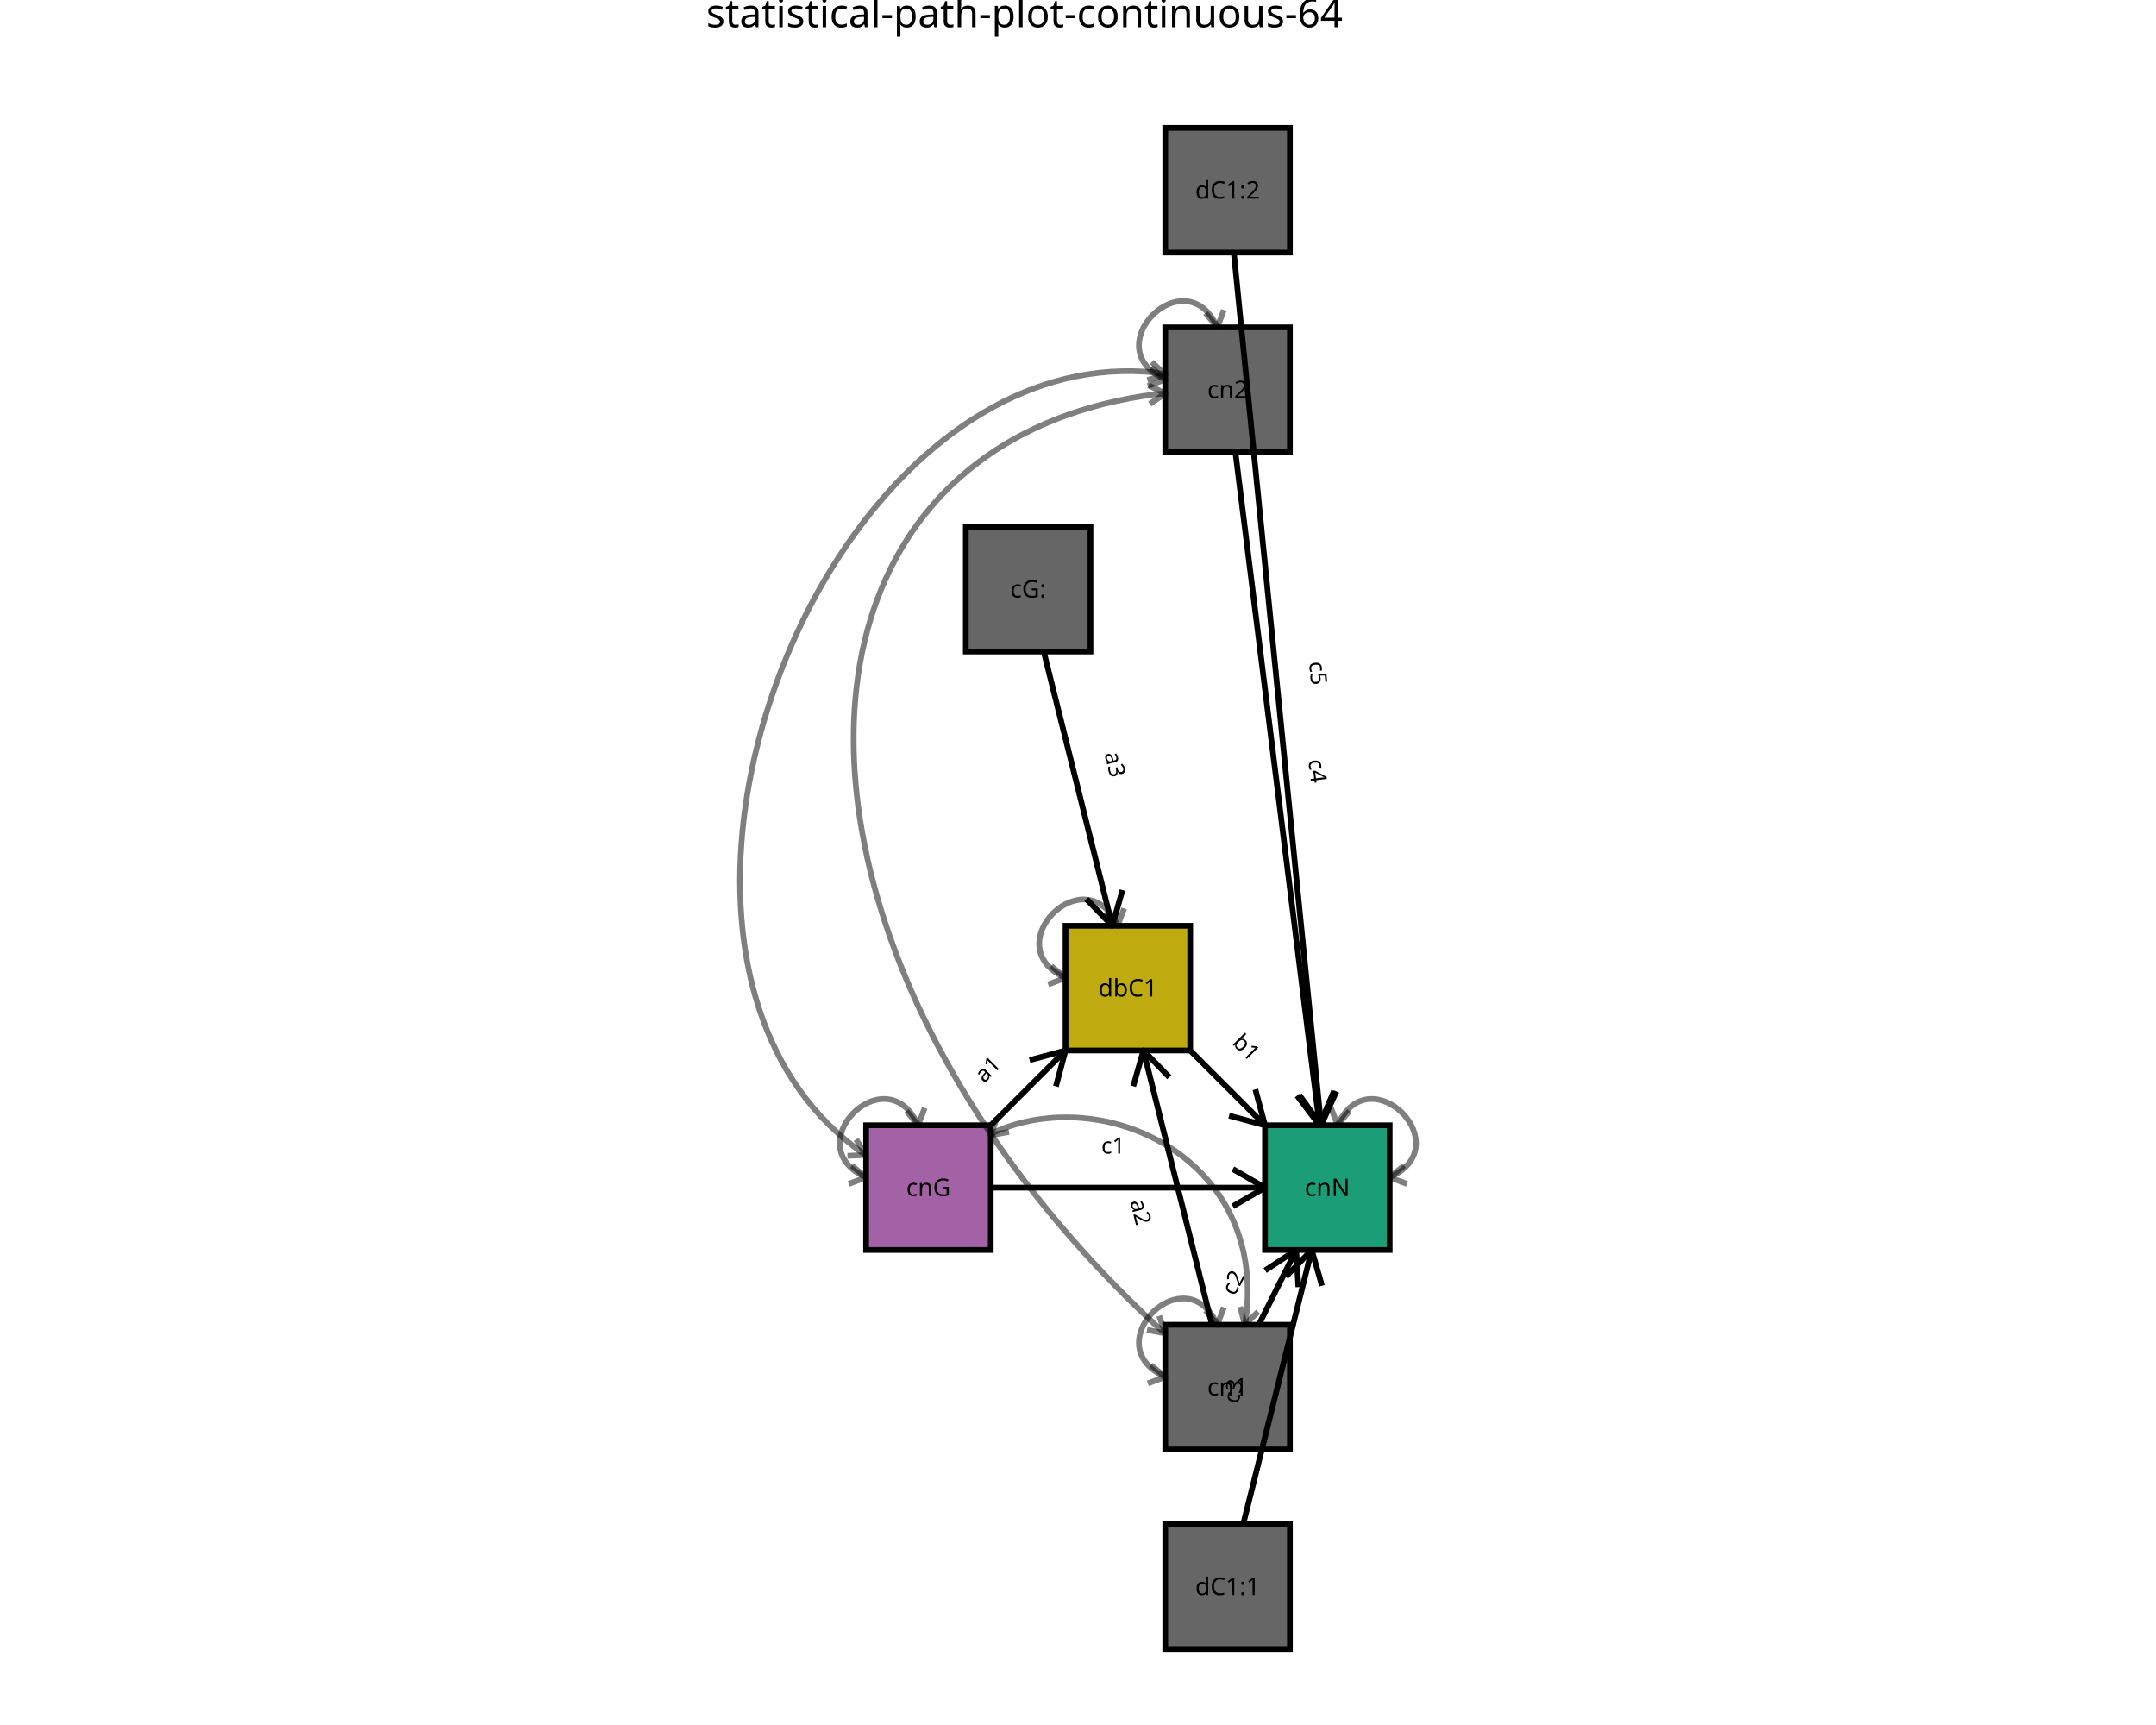
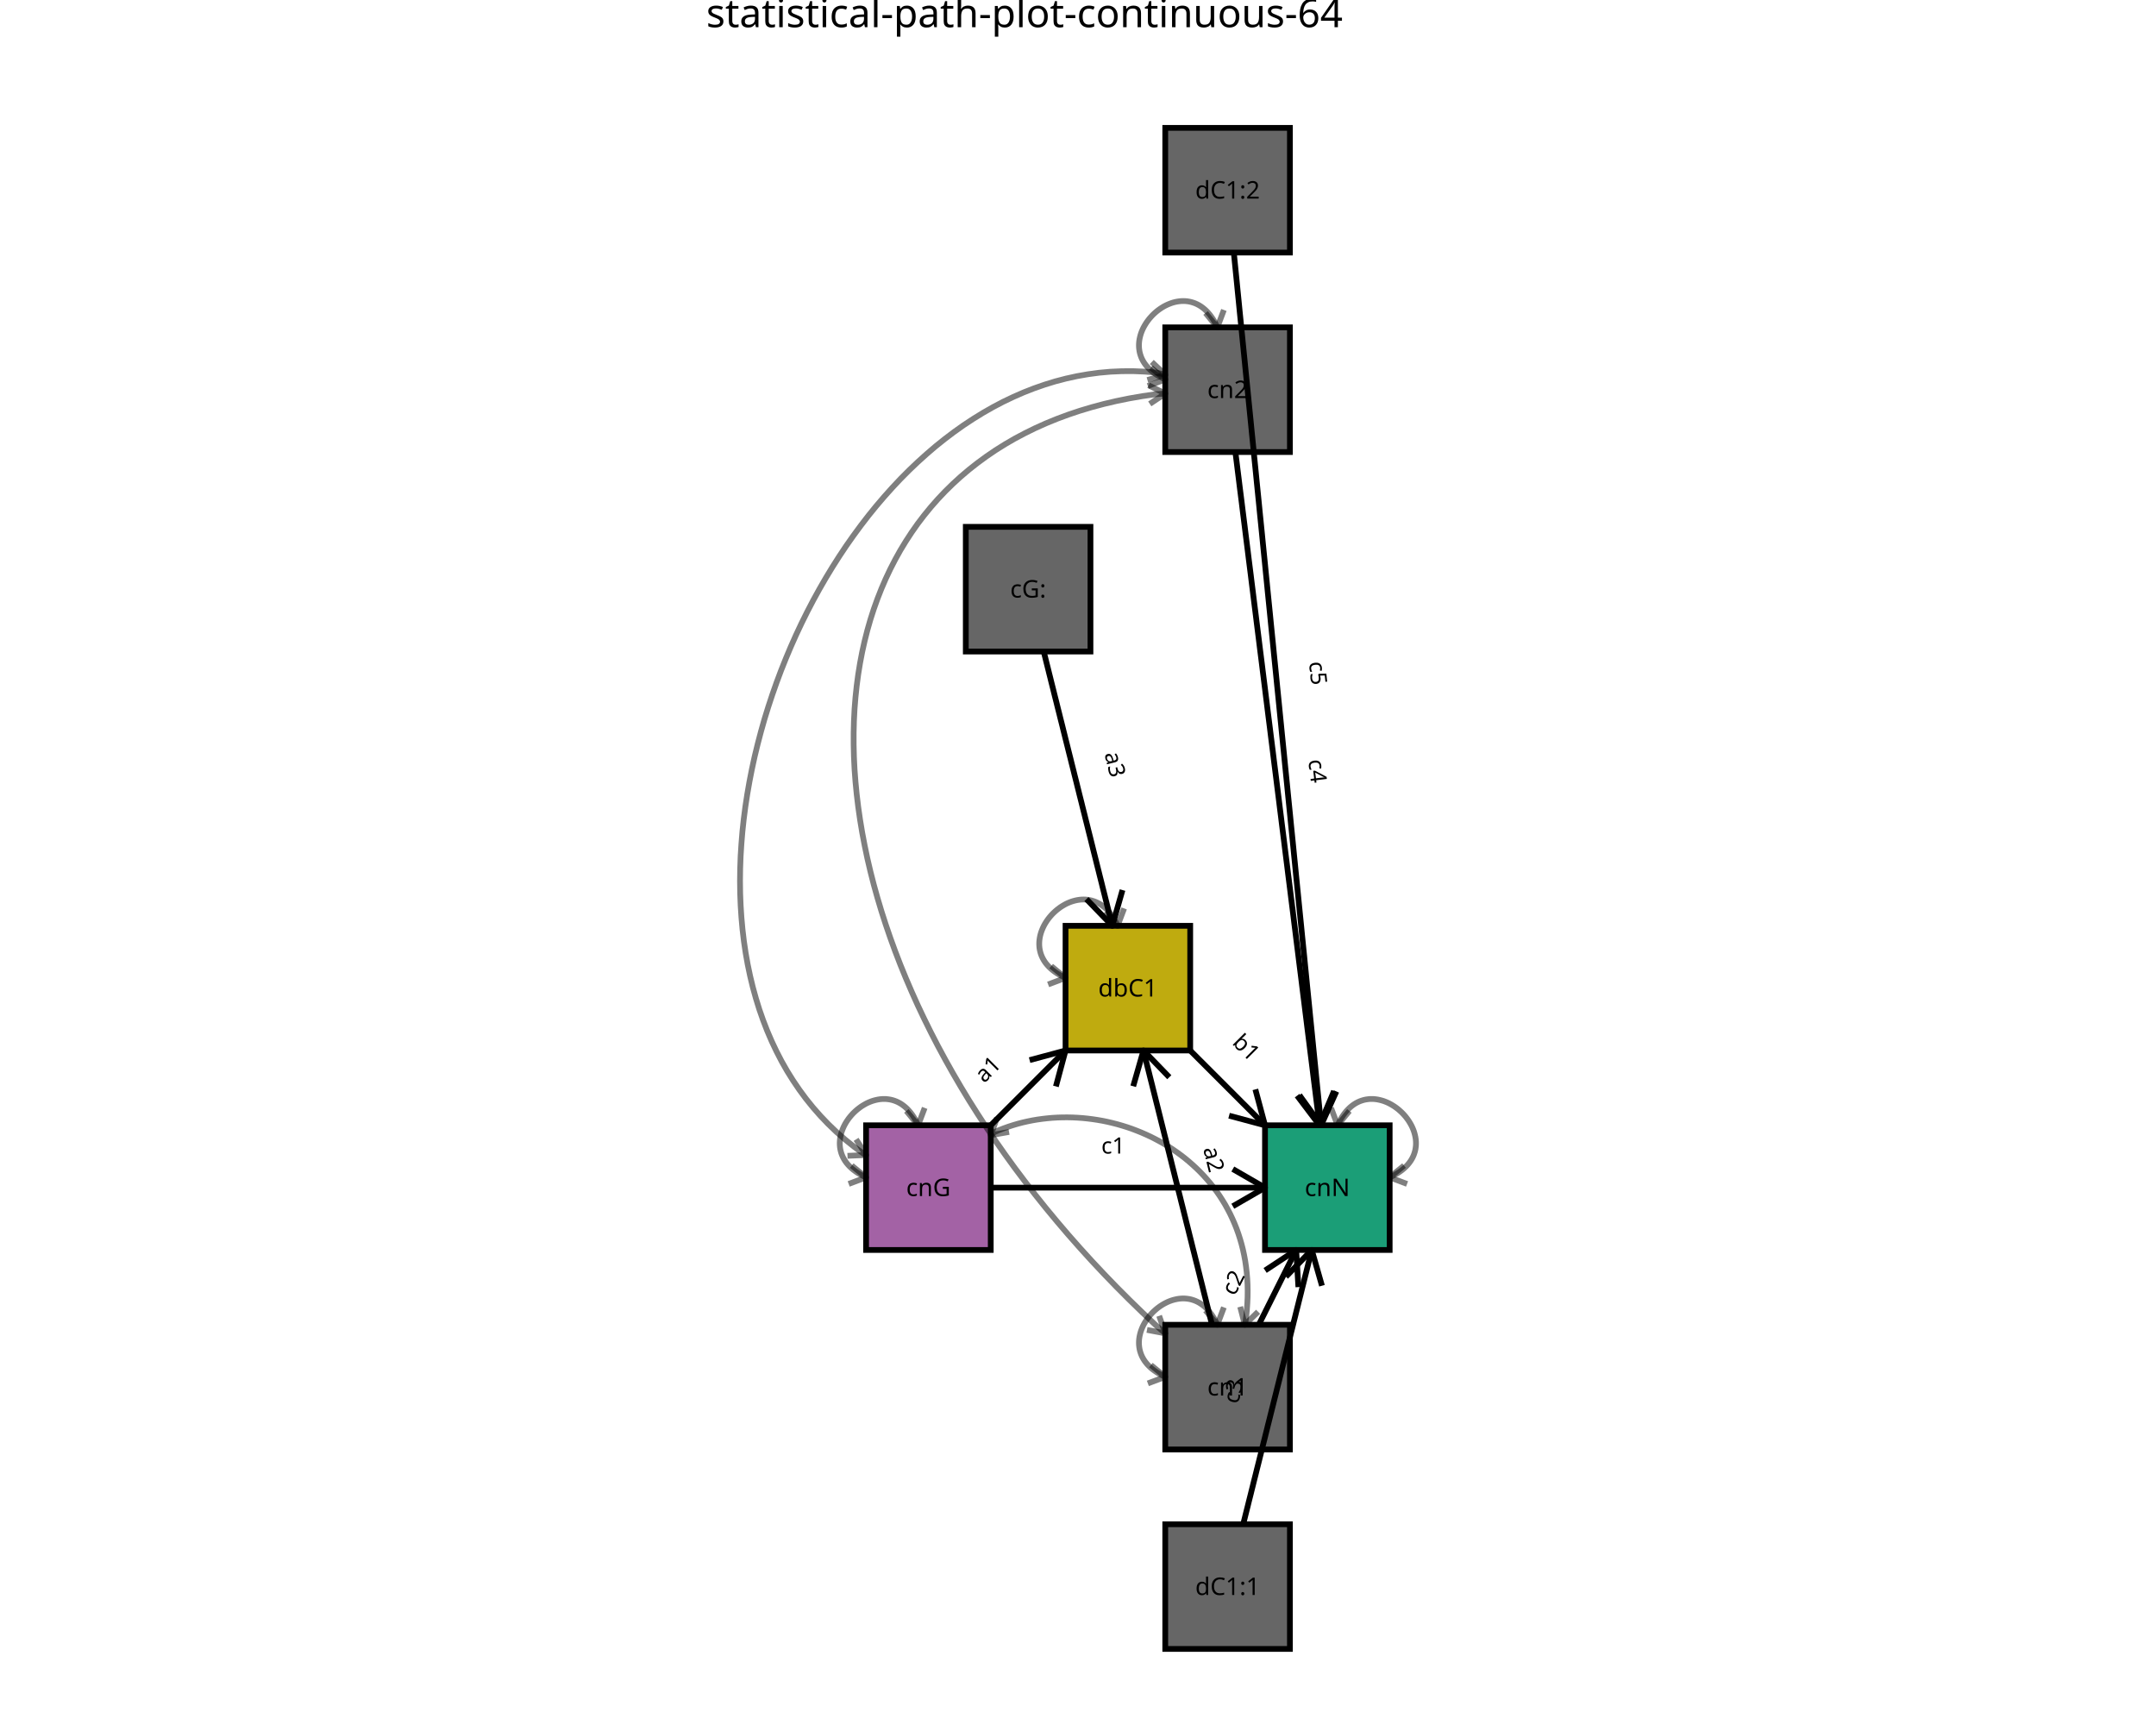
<svg xmlns="http://www.w3.org/2000/svg" class="svglite" data-engine-version="2.0" width="720.00pt" height="576.00pt" viewBox="0 0 720.00 576.00">
  <defs>
    <style type="text/css">
    .svglite line, .svglite polyline, .svglite polygon, .svglite path, .svglite rect, .svglite circle {
      fill: none;
      stroke: #000000;
      stroke-linecap: round;
      stroke-linejoin: round;
      stroke-miterlimit: 10.00;
    }
  </style>
  </defs>
  <rect width="100%" height="100%" style="stroke: none; fill: #FFFFFF;" />
  <defs>
    <clipPath id="cpMC4wMHw3MjAuMDB8MC4wMHw1NzYuMDA=">
      <rect x="0.00" y="0.00" width="720.00" height="576.00" />
    </clipPath>
  </defs>
  <g clip-path="url(#cpMC4wMHw3MjAuMDB8MC4wMHw1NzYuMDA=)">
</g>
  <defs>
    <clipPath id="cpMjM1Ljg1fDQ4NC4xNXwwLjAwfDU3Ni4wMA==">
      <rect x="235.85" y="0.00" width="248.31" height="576.00" />
    </clipPath>
  </defs>
  <g clip-path="url(#cpMjM1Ljg1fDQ4NC4xNXwwLjAwfDU3Ni4wMA==)">
    <rect x="235.85" y="0.00" width="248.31" height="576.00" style="stroke-width: 10.67; stroke: none;" />
  </g>
  <g clip-path="url(#cpMC4wMHw3MjAuMDB8MC4wMHw1NzYuMDA=)">
</g>
  <defs>
    <clipPath id="cpMjM1Ljg1fDQ4NC4xNXwxNy4zMHw1NzYuMDA=">
      <rect x="235.85" y="17.30" width="248.31" height="558.70" />
    </clipPath>
  </defs>
  <g clip-path="url(#cpMjM1Ljg1fDQ4NC4xNXwxNy4zMHw1NzYuMDA=)">
    <rect x="235.85" y="17.30" width="248.31" height="558.70" style="stroke-width: 10.67; stroke: none;" />
    <rect x="289.23" y="375.75" width="41.63" height="41.63" style="stroke-width: 1.92; stroke-linecap: butt; stroke-linejoin: miter; fill: #A362A5;" />
    <rect x="422.45" y="375.75" width="41.63" height="41.63" style="stroke-width: 1.92; stroke-linecap: butt; stroke-linejoin: miter; fill: #1B9E77;" />
    <rect x="355.84" y="309.14" width="41.63" height="41.63" style="stroke-width: 1.92; stroke-linecap: butt; stroke-linejoin: miter; fill: #BFAB0F;" />
    <rect x="389.14" y="442.36" width="41.63" height="41.63" style="stroke-width: 1.92; stroke-linecap: butt; stroke-linejoin: miter; fill: #666666;" />
    <rect x="322.53" y="175.92" width="41.63" height="41.63" style="stroke-width: 1.92; stroke-linecap: butt; stroke-linejoin: miter; fill: #666666;" />
    <rect x="389.14" y="508.97" width="41.63" height="41.63" style="stroke-width: 1.92; stroke-linecap: butt; stroke-linejoin: miter; fill: #666666;" />
    <rect x="389.14" y="109.31" width="41.63" height="41.63" style="stroke-width: 1.92; stroke-linecap: butt; stroke-linejoin: miter; fill: #666666;" />
    <rect x="389.14" y="42.70" width="41.63" height="41.63" style="stroke-width: 1.92; stroke-linecap: butt; stroke-linejoin: miter; fill: #666666;" />
    <polyline points="330.86,396.57 331.57,396.57 332.92,396.57 334.26,396.57 335.61,396.57 336.96,396.57 338.30,396.57 339.65,396.57 340.99,396.57 342.34,396.57 343.68,396.57 345.03,396.57 346.38,396.57 347.72,396.57 349.07,396.57 350.41,396.57 351.76,396.57 353.10,396.57 354.45,396.57 355.79,396.57 357.14,396.57 358.49,396.57 359.83,396.57 361.18,396.57 362.52,396.57 363.87,396.57 365.21,396.57 366.56,396.57 367.91,396.57 369.25,396.57 370.60,396.57 371.94,396.57 373.29,396.57 374.63,396.57 375.98,396.57 377.33,396.57 378.67,396.57 380.02,396.57 381.36,396.57 382.71,396.57 384.05,396.57 385.40,396.57 386.75,396.57 388.09,396.57 389.44,396.57 390.78,396.57 392.13,396.57 393.47,396.57 394.82,396.57 396.16,396.57 397.51,396.57 398.86,396.57 400.20,396.57 401.55,396.57 402.89,396.57 404.24,396.57 405.58,396.57 406.93,396.57 408.28,396.57 409.62,396.57 410.97,396.57 412.31,396.57 413.66,396.57 415.00,396.57 416.35,396.57 417.70,396.57 419.04,396.57 420.39,396.57 421.73,396.57 422.45,396.57 " style="stroke-width: 1.92; stroke-linecap: butt;" />
    <polyline points="411.70,402.78 422.45,396.57 411.70,390.36 " style="stroke-width: 1.92; stroke-linecap: butt;" />
    <polyline points="330.86,375.75 330.90,375.71 331.57,375.04 332.25,374.36 332.92,373.69 333.59,373.02 334.26,372.35 334.94,371.67 335.61,371.00 336.28,370.33 336.96,369.65 337.63,368.98 338.30,368.31 338.97,367.64 339.65,366.96 340.32,366.29 340.99,365.62 341.67,364.94 342.34,364.27 343.01,363.60 343.68,362.93 344.36,362.25 345.03,361.58 345.70,360.91 346.38,360.23 347.05,359.56 347.72,358.89 348.39,358.22 349.07,357.54 349.74,356.87 350.41,356.20 351.08,355.52 351.76,354.85 352.43,354.18 353.10,353.51 353.78,352.83 354.45,352.16 355.12,351.49 355.79,350.82 355.84,350.77 " style="stroke-width: 1.92; stroke-linecap: butt;" />
    <polyline points="352.62,362.77 355.84,350.77 343.84,353.99 " style="stroke-width: 1.92; stroke-linecap: butt;" />
    <polyline points="397.47,350.77 397.51,350.82 398.18,351.49 398.86,352.16 399.53,352.83 400.20,353.51 400.87,354.18 401.55,354.85 402.22,355.52 402.89,356.20 403.57,356.87 404.24,357.54 404.91,358.22 405.58,358.89 406.26,359.56 406.93,360.23 407.60,360.91 408.28,361.58 408.95,362.25 409.62,362.93 410.29,363.60 410.97,364.27 411.64,364.94 412.31,365.62 412.99,366.29 413.66,366.96 414.33,367.64 415.00,368.31 415.68,368.98 416.35,369.65 417.02,370.33 417.70,371.00 418.37,371.67 419.04,372.35 419.71,373.02 420.39,373.69 421.06,374.36 421.73,375.04 422.41,375.71 422.45,375.75 " style="stroke-width: 1.92; stroke-linecap: butt;" />
    <polyline points="410.45,372.54 422.45,375.75 419.23,363.76 " style="stroke-width: 1.92; stroke-linecap: butt;" />
    <polyline points="420.37,442.36 420.39,442.32 420.72,441.65 421.06,440.97 421.40,440.30 421.73,439.63 422.07,438.96 422.41,438.28 422.74,437.61 423.08,436.94 423.41,436.27 423.75,435.59 424.09,434.92 424.42,434.25 424.76,433.57 425.10,432.90 425.43,432.23 425.77,431.56 426.11,430.88 426.44,430.21 426.78,429.54 427.12,428.86 427.45,428.19 427.79,427.52 428.12,426.85 428.46,426.17 428.80,425.50 429.13,424.83 429.47,424.15 429.81,423.48 430.14,422.81 430.48,422.14 430.82,421.46 431.15,420.79 431.49,420.12 431.83,419.44 432.16,418.77 432.50,418.10 432.83,417.43 432.86,417.38 " style="stroke-width: 1.92; stroke-linecap: butt;" />
    <polyline points="433.60,429.78 432.86,417.38 422.49,424.22 " style="stroke-width: 1.92; stroke-linecap: butt;" />
    <polyline points="404.75,442.36 404.58,441.65 404.24,440.30 403.90,438.96 403.57,437.61 403.23,436.27 402.89,434.92 402.56,433.57 402.22,432.23 401.88,430.88 401.55,429.54 401.21,428.19 400.87,426.85 400.54,425.50 400.20,424.15 399.87,422.81 399.53,421.46 399.19,420.12 398.86,418.77 398.52,417.43 398.18,416.08 397.85,414.73 397.51,413.39 397.17,412.04 396.84,410.70 396.50,409.35 396.16,408.01 395.83,406.66 395.49,405.31 395.16,403.97 394.82,402.62 394.48,401.28 394.15,399.93 393.81,398.59 393.47,397.24 393.14,395.89 392.80,394.55 392.46,393.20 392.13,391.86 391.79,390.51 391.45,389.17 391.12,387.82 390.78,386.48 390.45,385.13 390.11,383.78 389.77,382.44 389.44,381.09 389.10,379.75 388.76,378.40 388.43,377.06 388.09,375.71 387.75,374.36 387.42,373.02 387.08,371.67 386.75,370.33 386.41,368.98 386.07,367.64 385.74,366.29 385.40,364.94 385.06,363.60 384.73,362.25 384.39,360.91 384.05,359.56 383.72,358.22 383.38,356.87 383.04,355.52 382.71,354.18 382.37,352.83 382.04,351.49 381.86,350.77 " style="stroke-width: 1.92; stroke-linecap: butt;" />
    <polyline points="390.49,359.70 381.86,350.77 378.44,362.71 " style="stroke-width: 1.92; stroke-linecap: butt;" />
    <polyline points="348.55,217.55 348.73,218.27 349.07,219.61 349.40,220.96 349.74,222.30 350.08,223.65 350.41,225.00 350.75,226.34 351.08,227.69 351.42,229.03 351.76,230.38 352.09,231.72 352.43,233.07 352.77,234.41 353.10,235.76 353.44,237.11 353.78,238.45 354.11,239.80 354.45,241.14 354.79,242.49 355.12,243.83 355.46,245.18 355.79,246.53 356.13,247.87 356.47,249.22 356.80,250.56 357.14,251.91 357.48,253.25 357.81,254.60 358.15,255.95 358.49,257.29 358.82,258.64 359.16,259.98 359.50,261.33 359.83,262.67 360.17,264.02 360.50,265.37 360.84,266.71 361.18,268.06 361.51,269.40 361.85,270.75 362.19,272.09 362.52,273.44 362.86,274.78 363.20,276.13 363.53,277.48 363.87,278.82 364.21,280.17 364.54,281.51 364.88,282.86 365.21,284.20 365.55,285.55 365.89,286.90 366.22,288.24 366.56,289.59 366.90,290.93 367.23,292.28 367.57,293.62 367.91,294.97 368.24,296.32 368.58,297.66 368.92,299.01 369.25,300.35 369.59,301.70 369.92,303.04 370.26,304.39 370.60,305.74 370.93,307.08 371.27,308.43 371.45,309.14 " style="stroke-width: 1.92; stroke-linecap: butt;" />
    <polyline points="362.82,300.22 371.45,309.14 374.86,297.20 " style="stroke-width: 1.92; stroke-linecap: butt;" />
    <polyline points="415.16,508.97 415.34,508.26 415.68,506.91 416.01,505.57 416.35,504.22 416.69,502.88 417.02,501.53 417.36,500.18 417.70,498.84 418.03,497.49 418.37,496.15 418.70,494.80 419.04,493.46 419.38,492.11 419.71,490.76 420.05,489.42 420.39,488.07 420.72,486.73 421.06,485.38 421.40,484.04 421.73,482.69 422.07,481.34 422.41,480.00 422.74,478.65 423.08,477.31 423.41,475.96 423.75,474.62 424.09,473.27 424.42,471.93 424.76,470.58 425.10,469.23 425.43,467.89 425.77,466.54 426.11,465.20 426.44,463.85 426.78,462.51 427.12,461.16 427.45,459.81 427.79,458.47 428.12,457.12 428.46,455.78 428.80,454.43 429.13,453.09 429.47,451.74 429.81,450.39 430.14,449.05 430.48,447.70 430.82,446.36 431.15,445.01 431.49,443.67 431.83,442.32 432.16,440.97 432.50,439.63 432.83,438.28 433.17,436.94 433.51,435.59 433.84,434.25 434.18,432.90 434.52,431.56 434.85,430.21 435.19,428.86 435.53,427.52 435.86,426.17 436.20,424.83 436.53,423.48 436.87,422.14 437.21,420.79 437.54,419.44 437.88,418.10 438.06,417.38 " style="stroke-width: 1.92; stroke-linecap: butt;" />
    <polyline points="441.47,429.32 438.06,417.38 429.43,426.31 " style="stroke-width: 1.92; stroke-linecap: butt;" />
    <polyline points="412.56,150.94 412.65,151.66 412.99,154.35 413.32,157.04 413.66,159.73 413.99,162.42 414.33,165.11 414.67,167.80 415.00,170.50 415.34,173.19 415.68,175.88 416.01,178.57 416.35,181.26 416.69,183.95 417.02,186.64 417.36,189.34 417.70,192.03 418.03,194.72 418.37,197.41 418.70,200.10 419.04,202.79 419.38,205.48 419.71,208.17 420.05,210.87 420.39,213.56 420.72,216.25 421.06,218.94 421.40,221.63 421.73,224.32 422.07,227.01 422.41,229.71 422.74,232.40 423.08,235.09 423.41,237.78 423.75,240.47 424.09,243.16 424.42,245.85 424.76,248.54 425.10,251.24 425.43,253.93 425.77,256.62 426.11,259.31 426.44,262.00 426.78,264.69 427.12,267.38 427.45,270.08 427.79,272.77 428.12,275.46 428.46,278.15 428.80,280.84 429.13,283.53 429.47,286.22 429.81,288.91 430.14,291.61 430.48,294.30 430.82,296.99 431.15,299.68 431.49,302.37 431.83,305.06 432.16,307.75 432.50,310.45 432.83,313.14 433.17,315.83 433.51,318.52 433.84,321.21 434.18,323.90 434.52,326.59 434.85,329.28 435.19,331.98 435.53,334.67 435.86,337.36 436.20,340.05 436.53,342.74 436.87,345.43 437.21,348.12 437.54,350.82 437.88,353.51 438.22,356.20 438.55,358.89 438.89,361.58 439.23,364.27 439.56,366.96 439.90,369.65 440.24,372.35 440.57,375.04 440.66,375.75 " style="stroke-width: 1.92; stroke-linecap: butt;" />
    <polyline points="433.17,365.85 440.66,375.75 445.49,364.31 " style="stroke-width: 1.92; stroke-linecap: butt;" />
    <polyline points="412.04,84.33 412.31,87.06 412.65,90.43 412.99,93.79 413.32,97.16 413.66,100.52 413.99,103.89 414.33,107.25 414.67,110.61 415.00,113.98 415.34,117.34 415.68,120.71 416.01,124.07 416.35,127.43 416.69,130.80 417.02,134.16 417.36,137.53 417.70,140.89 418.03,144.26 418.37,147.62 418.70,150.98 419.04,154.35 419.38,157.71 419.71,161.08 420.05,164.44 420.39,167.80 420.72,171.17 421.06,174.53 421.40,177.90 421.73,181.26 422.07,184.63 422.41,187.99 422.74,191.35 423.08,194.72 423.41,198.08 423.75,201.45 424.09,204.81 424.42,208.17 424.76,211.54 425.10,214.90 425.43,218.27 425.77,221.63 426.11,225.00 426.44,228.36 426.78,231.72 427.12,235.09 427.45,238.45 427.79,241.82 428.12,245.18 428.46,248.54 428.80,251.91 429.13,255.27 429.47,258.64 429.81,262.00 430.14,265.37 430.48,268.73 430.82,272.09 431.15,275.46 431.49,278.82 431.83,282.19 432.16,285.55 432.50,288.91 432.83,292.28 433.17,295.64 433.51,299.01 433.84,302.37 434.18,305.74 434.52,309.10 434.85,312.46 435.19,315.83 435.53,319.19 435.86,322.56 436.20,325.92 436.53,329.28 436.87,332.65 437.21,336.01 437.54,339.38 437.88,342.74 438.22,346.11 438.55,349.47 438.89,352.83 439.23,356.20 439.56,359.56 439.90,362.93 440.24,366.29 440.57,369.65 440.91,373.02 441.18,375.75 " style="stroke-width: 1.92; stroke-linecap: butt;" />
    <polyline points="433.93,365.67 441.18,375.75 446.29,364.44 " style="stroke-width: 1.92; stroke-linecap: butt;" />
    <text x="371.74" y="385.19" text-anchor="middle" style="font-size: 7.53px; font-family: sans;" textLength="7.95px" lengthAdjust="spacingAndGlyphs">c1</text>
    <text transform="translate(331.69,358.83) rotate(-45)" text-anchor="middle" style="font-size: 7.53px; font-family: sans;" textLength="8.37px" lengthAdjust="spacingAndGlyphs">a1</text>
    <text transform="translate(414.39,351.60) rotate(-315)" text-anchor="middle" style="font-size: 7.53px; font-family: sans;" textLength="8.37px" lengthAdjust="spacingAndGlyphs">b1</text>
    <text transform="translate(414.10,429.45) rotate(-63)" text-anchor="middle" style="font-size: 7.53px; font-family: sans;" textLength="7.95px" lengthAdjust="spacingAndGlyphs">c2</text>
-     <text transform="translate(378.43,405.33) rotate(-284)" text-anchor="middle" style="font-size: 7.53px; font-family: sans;" textLength="8.37px" lengthAdjust="spacingAndGlyphs">a2</text>
+     <text transform="translate(402.82,387.72) rotate(-284)" text-anchor="middle" style="font-size: 7.53px; font-family: sans;" textLength="8.37px" lengthAdjust="spacingAndGlyphs">a2</text>
    <text transform="translate(369.85,255.84) rotate(-284)" text-anchor="middle" style="font-size: 7.53px; font-family: sans;" textLength="8.37px" lengthAdjust="spacingAndGlyphs">a3</text>
    <text transform="translate(414.39,465.17) rotate(-76)" text-anchor="middle" style="font-size: 7.53px; font-family: sans;" textLength="7.95px" lengthAdjust="spacingAndGlyphs">c3</text>
    <text transform="translate(437.37,257.74) rotate(-277)" text-anchor="middle" style="font-size: 7.53px; font-family: sans;" textLength="7.95px" lengthAdjust="spacingAndGlyphs">c4</text>
    <text transform="translate(437.54,225.03) rotate(-276)" text-anchor="middle" style="font-size: 7.53px; font-family: sans;" textLength="7.95px" lengthAdjust="spacingAndGlyphs">c5</text>
    <text x="310.04" y="399.37" text-anchor="middle" style="font-size: 8.13px; font-family: sans;" textLength="14.92px" lengthAdjust="spacingAndGlyphs">cnG</text>
    <text x="443.26" y="399.37" text-anchor="middle" style="font-size: 8.13px; font-family: sans;" textLength="14.46px" lengthAdjust="spacingAndGlyphs">cnN</text>
    <text x="376.65" y="332.75" text-anchor="middle" style="font-size: 8.13px; font-family: sans;" textLength="19.44px" lengthAdjust="spacingAndGlyphs">dbC1</text>
    <text x="409.96" y="465.98" text-anchor="middle" style="font-size: 8.13px; font-family: sans;" textLength="13.11px" lengthAdjust="spacingAndGlyphs">cn1</text>
    <text x="343.35" y="199.53" text-anchor="middle" style="font-size: 8.13px; font-family: sans;" textLength="12.65px" lengthAdjust="spacingAndGlyphs">cG:</text>
    <text x="409.96" y="532.59" text-anchor="middle" style="font-size: 8.13px; font-family: sans;" textLength="21.70px" lengthAdjust="spacingAndGlyphs">dC1:1</text>
    <text x="409.96" y="132.92" text-anchor="middle" style="font-size: 8.13px; font-family: sans;" textLength="13.11px" lengthAdjust="spacingAndGlyphs">cn2</text>
    <text x="409.96" y="66.31" text-anchor="middle" style="font-size: 8.13px; font-family: sans;" textLength="21.70px" lengthAdjust="spacingAndGlyphs">dC1:2</text>
    <polyline points="289.23,385.68 288.34,385.22 285.21,382.91 282.21,380.50 279.34,377.98 276.60,375.35 274.00,372.63 271.52,369.81 269.17,366.90 266.95,363.89 264.85,360.80 262.87,357.63 261.02,354.38 259.30,351.05 257.69,347.65 256.20,344.18 254.83,340.64 253.57,337.04 252.44,333.38 251.41,329.66 250.50,325.89 249.70,322.07 249.01,318.20 248.43,314.28 247.96,310.33 247.60,306.34 247.34,302.32 247.18,298.27 247.13,294.18 247.18,290.08 247.33,285.96 247.59,281.81 247.93,277.66 248.38,273.49 248.92,269.32 249.56,265.14 250.29,260.96 251.11,256.78 252.02,252.61 253.03,248.45 254.12,244.30 255.29,240.17 256.56,236.06 257.91,231.97 259.34,227.90 260.85,223.86 262.45,219.86 264.12,215.89 265.87,211.96 267.70,208.07 269.61,204.23 271.59,200.43 273.65,196.69 275.77,193.01 277.97,189.38 280.24,185.81 282.57,182.31 284.98,178.88 287.45,175.52 289.98,172.23 292.58,169.02 295.24,165.90 297.96,162.86 300.74,159.90 303.58,157.04 306.48,154.28 309.44,151.61 312.44,149.04 315.51,146.58 318.62,144.23 321.79,141.98 325.01,139.86 328.27,137.85 331.58,135.96 334.94,134.19 338.35,132.56 341.80,131.05 345.29,129.68 348.82,128.45 352.39,127.35 356.00,126.41 359.65,125.61 363.34,124.96 367.06,124.46 370.81,124.12 374.60,123.95 378.42,123.93 382.27,124.09 386.15,124.41 389.14,125.13 " style="stroke-width: 1.92; stroke: #000000; stroke-opacity: 0.50; stroke-linecap: butt;" />
    <polyline points="283.02,385.94 289.23,385.68 285.90,380.44 " style="stroke-width: 1.92; stroke: #000000; stroke-opacity: 0.50; stroke-linecap: butt;" />
    <polyline points="383.19,126.89 389.14,125.13 384.64,120.86 " style="stroke-width: 1.92; stroke: #000000; stroke-opacity: 0.50; stroke-linecap: butt;" />
    <polyline points="330.86,379.06 332.08,378.03 333.61,377.38 335.17,376.77 336.74,376.21 338.32,375.70 339.92,375.23 341.53,374.81 343.16,374.44 344.80,374.11 346.45,373.83 348.10,373.60 349.77,373.41 351.43,373.26 353.11,373.16 354.79,373.11 356.47,373.10 358.15,373.13 359.83,373.21 361.51,373.33 363.19,373.50 364.86,373.71 366.53,373.96 368.20,374.25 369.85,374.59 371.50,374.98 373.14,375.40 374.76,375.87 376.38,376.37 377.98,376.92 379.56,377.52 381.13,378.15 382.69,378.83 384.22,379.54 385.73,380.30 387.23,381.10 388.70,381.93 390.14,382.81 391.57,383.73 392.96,384.69 394.33,385.69 395.67,386.72 396.98,387.80 398.26,388.92 399.51,390.07 400.73,391.26 401.91,392.50 403.05,393.77 404.16,395.07 405.23,396.42 406.26,397.80 407.25,399.22 408.19,400.68 409.10,402.17 409.95,403.71 410.77,405.27 411.53,406.88 412.25,408.52 412.92,410.19 413.54,411.91 414.10,413.65 414.62,415.44 415.08,417.25 415.48,419.11 415.83,420.99 416.11,422.92 416.34,424.87 416.51,426.86 416.62,428.89 416.66,430.95 416.64,433.04 416.55,435.16 416.40,437.32 416.18,439.51 415.89,441.73 415.71,442.36 " style="stroke-width: 1.92; stroke: #000000; stroke-opacity: 0.50; stroke-linecap: butt;" />
    <polyline points="332.97,373.22 330.86,379.06 336.97,377.97 " style="stroke-width: 1.92; stroke: #000000; stroke-opacity: 0.50; stroke-linecap: butt;" />
    <polyline points="414.16,436.35 415.71,442.36 420.14,438.01 " style="stroke-width: 1.92; stroke: #000000; stroke-opacity: 0.50; stroke-linecap: butt;" />
    <polyline points="389.14,445.23 386.00,442.52 381.52,438.28 377.13,434.01 372.85,429.72 368.67,425.39 364.59,421.04 360.62,416.67 356.74,412.27 352.97,407.85 349.30,403.42 345.73,398.96 342.27,394.49 338.90,390.01 335.64,385.51 332.48,381.00 329.42,376.48 326.47,371.95 323.61,367.42 320.86,362.88 318.21,358.34 315.66,353.80 313.21,349.26 310.87,344.72 308.63,340.19 306.48,335.66 304.45,331.13 302.51,326.62 300.67,322.11 298.94,317.62 297.31,313.14 295.78,308.68 294.35,304.23 293.03,299.81 291.80,295.40 290.68,291.01 289.66,286.65 288.75,282.31 287.93,278.00 287.22,273.72 286.61,269.47 286.10,265.25 285.69,261.06 285.38,256.91 285.18,252.79 285.08,248.72 285.08,244.68 285.18,240.69 285.38,236.73 285.69,232.83 286.10,228.97 286.61,225.15 287.22,221.39 287.93,217.68 288.75,214.02 289.66,210.42 290.68,206.87 291.80,203.38 293.03,199.95 294.35,196.59 295.78,193.28 297.31,190.04 298.94,186.87 300.67,183.76 302.51,180.73 304.45,177.76 306.48,174.87 308.63,172.05 310.87,169.31 313.21,166.65 315.66,164.06 318.21,161.56 320.86,159.14 323.61,156.81 326.47,154.56 329.42,152.40 332.48,150.32 335.64,148.34 338.90,146.45 342.27,144.66 345.73,142.96 349.30,141.36 352.97,139.86 356.74,138.46 360.62,137.16 364.59,135.97 368.67,134.88 372.85,133.90 377.13,133.03 381.52,132.27 386.00,131.62 389.14,131.42 " style="stroke-width: 1.92; stroke: #000000; stroke-opacity: 0.50; stroke-linecap: butt;" />
    <polyline points="383.04,444.07 389.14,445.23 387.10,439.37 " style="stroke-width: 1.92; stroke: #000000; stroke-opacity: 0.50; stroke-linecap: butt;" />
    <polyline points="383.97,134.86 389.14,131.42 383.58,128.66 " style="stroke-width: 1.92; stroke: #000000; stroke-opacity: 0.50; stroke-linecap: butt;" />
    <polyline points="306.61,375.75 306.61,375.74 306.15,374.77 305.67,373.87 305.16,373.03 304.64,372.25 304.09,371.52 303.53,370.86 302.96,370.26 302.37,369.70 301.76,369.21 301.15,368.76 300.52,368.37 299.88,368.03 299.23,367.74 298.58,367.50 297.92,367.30 297.25,367.15 296.58,367.05 295.91,366.98 295.24,366.96 294.57,366.98 293.90,367.04 293.23,367.14 292.56,367.28 291.90,367.45 291.25,367.65 290.60,367.89 289.96,368.16 289.33,368.46 288.72,368.80 288.11,369.16 287.52,369.54 286.95,369.96 286.39,370.39 285.84,370.86 285.32,371.34 284.81,371.84 284.33,372.37 283.87,372.91 283.43,373.47 283.02,374.05 282.63,374.64 282.27,375.24 281.94,375.86 281.64,376.49 281.37,377.13 281.13,377.77 280.92,378.43 280.75,379.09 280.62,379.75 280.52,380.42 280.46,381.09 280.44,381.77 280.46,382.44 280.52,383.11 280.63,383.78 280.78,384.44 280.97,385.10 281.22,385.76 281.51,386.40 281.85,387.04 282.24,387.67 282.68,388.29 283.18,388.89 283.73,389.48 284.34,390.06 285.00,390.62 285.72,391.16 286.50,391.69 287.34,392.19 288.24,392.68 289.21,393.14 289.23,393.14 " style="stroke-width: 1.92; stroke: #000000; stroke-opacity: 0.50; stroke-linecap: butt;" />
    <polyline points="302.68,370.95 306.61,375.75 308.80,369.94 " style="stroke-width: 1.92; stroke: #000000; stroke-opacity: 0.50; stroke-linecap: butt;" />
    <polyline points="283.42,395.33 289.23,393.14 284.43,389.20 " style="stroke-width: 1.92; stroke: #000000; stroke-opacity: 0.50; stroke-linecap: butt;" />
    <polyline points="464.08,393.14 464.09,393.14 465.06,392.68 465.96,392.19 466.80,391.69 467.59,391.16 468.31,390.62 468.97,390.06 469.58,389.48 470.13,388.89 470.62,388.29 471.07,387.67 471.46,387.04 471.80,386.40 472.09,385.76 472.33,385.10 472.53,384.44 472.68,383.78 472.78,383.11 472.85,382.44 472.87,381.77 472.85,381.09 472.79,380.42 472.69,379.75 472.55,379.09 472.38,378.43 472.18,377.77 471.94,377.13 471.67,376.49 471.37,375.86 471.03,375.24 470.67,374.64 470.29,374.05 469.87,373.47 469.44,372.91 468.98,372.37 468.49,371.84 467.99,371.34 467.46,370.86 466.92,370.39 466.36,369.96 465.78,369.54 465.19,369.16 464.59,368.80 463.97,368.46 463.34,368.16 462.70,367.89 462.06,367.65 461.40,367.45 460.74,367.28 460.08,367.14 459.41,367.04 458.74,366.98 458.07,366.96 457.39,366.98 456.72,367.05 456.05,367.15 455.39,367.30 454.73,367.50 454.07,367.74 453.43,368.03 452.79,368.37 452.16,368.76 451.54,369.21 450.94,369.70 450.35,370.26 449.77,370.86 449.21,371.52 448.67,372.25 448.14,373.03 447.64,373.87 447.16,374.77 446.69,375.74 446.69,375.75 " style="stroke-width: 1.92; stroke: #000000; stroke-opacity: 0.50; stroke-linecap: butt;" />
    <polyline points="468.88,389.20 464.08,393.14 469.89,395.33 " style="stroke-width: 1.92; stroke: #000000; stroke-opacity: 0.50; stroke-linecap: butt;" />
    <polyline points="444.50,369.94 446.69,375.75 450.63,370.95 " style="stroke-width: 1.92; stroke: #000000; stroke-opacity: 0.50; stroke-linecap: butt;" />
    <polyline points="373.22,309.14 373.22,309.13 372.76,308.16 372.28,307.26 371.77,306.42 371.25,305.64 370.70,304.91 370.14,304.25 369.57,303.64 368.98,303.09 368.37,302.60 367.76,302.15 367.13,301.76 366.49,301.42 365.84,301.13 365.19,300.89 364.53,300.69 363.86,300.54 363.19,300.44 362.52,300.37 361.85,300.35 361.18,300.37 360.51,300.43 359.84,300.53 359.17,300.67 358.51,300.84 357.86,301.04 357.21,301.28 356.57,301.55 355.94,301.85 355.33,302.19 354.72,302.55 354.13,302.93 353.56,303.35 353.00,303.78 352.45,304.25 351.93,304.73 351.42,305.23 350.94,305.76 350.48,306.30 350.04,306.86 349.63,307.44 349.24,308.03 348.88,308.63 348.55,309.25 348.25,309.88 347.98,310.52 347.74,311.16 347.53,311.82 347.36,312.48 347.23,313.14 347.13,313.81 347.07,314.48 347.05,315.15 347.07,315.83 347.13,316.50 347.24,317.17 347.39,317.83 347.58,318.49 347.83,319.15 348.12,319.79 348.46,320.43 348.85,321.06 349.29,321.68 349.79,322.28 350.34,322.87 350.95,323.45 351.61,324.01 352.33,324.55 353.11,325.08 353.95,325.58 354.86,326.06 355.82,326.53 355.84,326.53 " style="stroke-width: 1.92; stroke: #000000; stroke-opacity: 0.50; stroke-linecap: butt;" />
    <polyline points="369.29,304.34 373.22,309.14 375.41,303.33 " style="stroke-width: 1.92; stroke: #000000; stroke-opacity: 0.50; stroke-linecap: butt;" />
    <polyline points="350.03,328.72 355.84,326.53 351.04,322.59 " style="stroke-width: 1.92; stroke: #000000; stroke-opacity: 0.50; stroke-linecap: butt;" />
    <polyline points="406.53,442.36 406.53,442.35 406.07,441.38 405.58,440.48 405.08,439.64 404.55,438.86 404.01,438.14 403.45,437.47 402.87,436.87 402.28,436.31 401.68,435.82 401.06,435.38 400.43,434.98 399.79,434.64 399.15,434.35 398.49,434.11 397.83,433.91 397.17,433.76 396.50,433.66 395.83,433.59 395.16,433.57 394.48,433.59 393.81,433.65 393.14,433.75 392.48,433.89 391.82,434.06 391.16,434.26 390.52,434.50 389.88,434.77 389.25,435.08 388.63,435.41 388.03,435.77 387.44,436.15 386.86,436.57 386.30,437.00 385.76,437.47 385.23,437.95 384.73,438.45 384.25,438.98 383.78,439.52 383.35,440.08 382.93,440.66 382.55,441.25 382.19,441.85 381.85,442.47 381.55,443.10 381.28,443.74 381.04,444.38 380.84,445.04 380.67,445.70 380.53,446.36 380.43,447.03 380.37,447.70 380.35,448.38 380.37,449.05 380.44,449.72 380.54,450.39 380.69,451.05 380.89,451.71 381.13,452.37 381.42,453.02 381.76,453.65 382.15,454.28 382.60,454.90 383.09,455.50 383.65,456.09 384.25,456.67 384.91,457.23 385.64,457.77 386.42,458.30 387.26,458.80 388.16,459.29 389.13,459.75 389.14,459.75 " style="stroke-width: 1.92; stroke: #000000; stroke-opacity: 0.50; stroke-linecap: butt;" />
    <polyline points="402.59,437.56 406.53,442.36 408.72,436.55 " style="stroke-width: 1.92; stroke: #000000; stroke-opacity: 0.50; stroke-linecap: butt;" />
    <polyline points="383.33,461.94 389.14,459.75 384.34,455.81 " style="stroke-width: 1.92; stroke: #000000; stroke-opacity: 0.50; stroke-linecap: butt;" />
    <polyline points="406.53,109.31 406.53,109.29 406.07,108.33 405.58,107.43 405.08,106.58 404.55,105.80 404.01,105.08 403.45,104.42 402.87,103.81 402.28,103.26 401.68,102.77 401.06,102.32 400.43,101.93 399.79,101.59 399.15,101.30 398.49,101.06 397.83,100.86 397.17,100.71 396.50,100.60 395.83,100.54 395.16,100.52 394.48,100.54 393.81,100.60 393.14,100.70 392.48,100.83 391.82,101.00 391.16,101.21 390.52,101.45 389.88,101.72 389.25,102.02 388.63,102.35 388.03,102.71 387.44,103.10 386.86,103.51 386.30,103.95 385.76,104.41 385.23,104.90 384.73,105.40 384.25,105.93 383.78,106.47 383.35,107.03 382.93,107.61 382.55,108.20 382.19,108.80 381.85,109.42 381.55,110.05 381.28,110.68 381.04,111.33 380.84,111.98 380.67,112.65 380.53,113.31 380.43,113.98 380.37,114.65 380.35,115.32 380.37,116.00 380.44,116.67 380.54,117.34 380.69,118.00 380.89,118.66 381.13,119.32 381.42,119.96 381.76,120.60 382.15,121.23 382.60,121.85 383.09,122.45 383.65,123.04 384.25,123.62 384.91,124.18 385.64,124.72 386.42,125.25 387.26,125.75 388.16,126.23 389.13,126.69 389.14,126.70 " style="stroke-width: 1.92; stroke: #000000; stroke-opacity: 0.50; stroke-linecap: butt;" />
    <polyline points="402.59,104.51 406.53,109.31 408.72,103.50 " style="stroke-width: 1.92; stroke: #000000; stroke-opacity: 0.50; stroke-linecap: butt;" />
    <polyline points="383.33,128.89 389.14,126.70 384.34,122.76 " style="stroke-width: 1.92; stroke: #000000; stroke-opacity: 0.50; stroke-linecap: butt;" />
  </g>
  <g clip-path="url(#cpMC4wMHw3MjAuMDB8MC4wMHw1NzYuMDA=)">
    <text x="235.85" y="9.08" style="font-size: 13.20px; font-family: sans;" textLength="197.39px" lengthAdjust="spacingAndGlyphs">statistical-path-plot-continuous-64</text>
  </g>
</svg>
